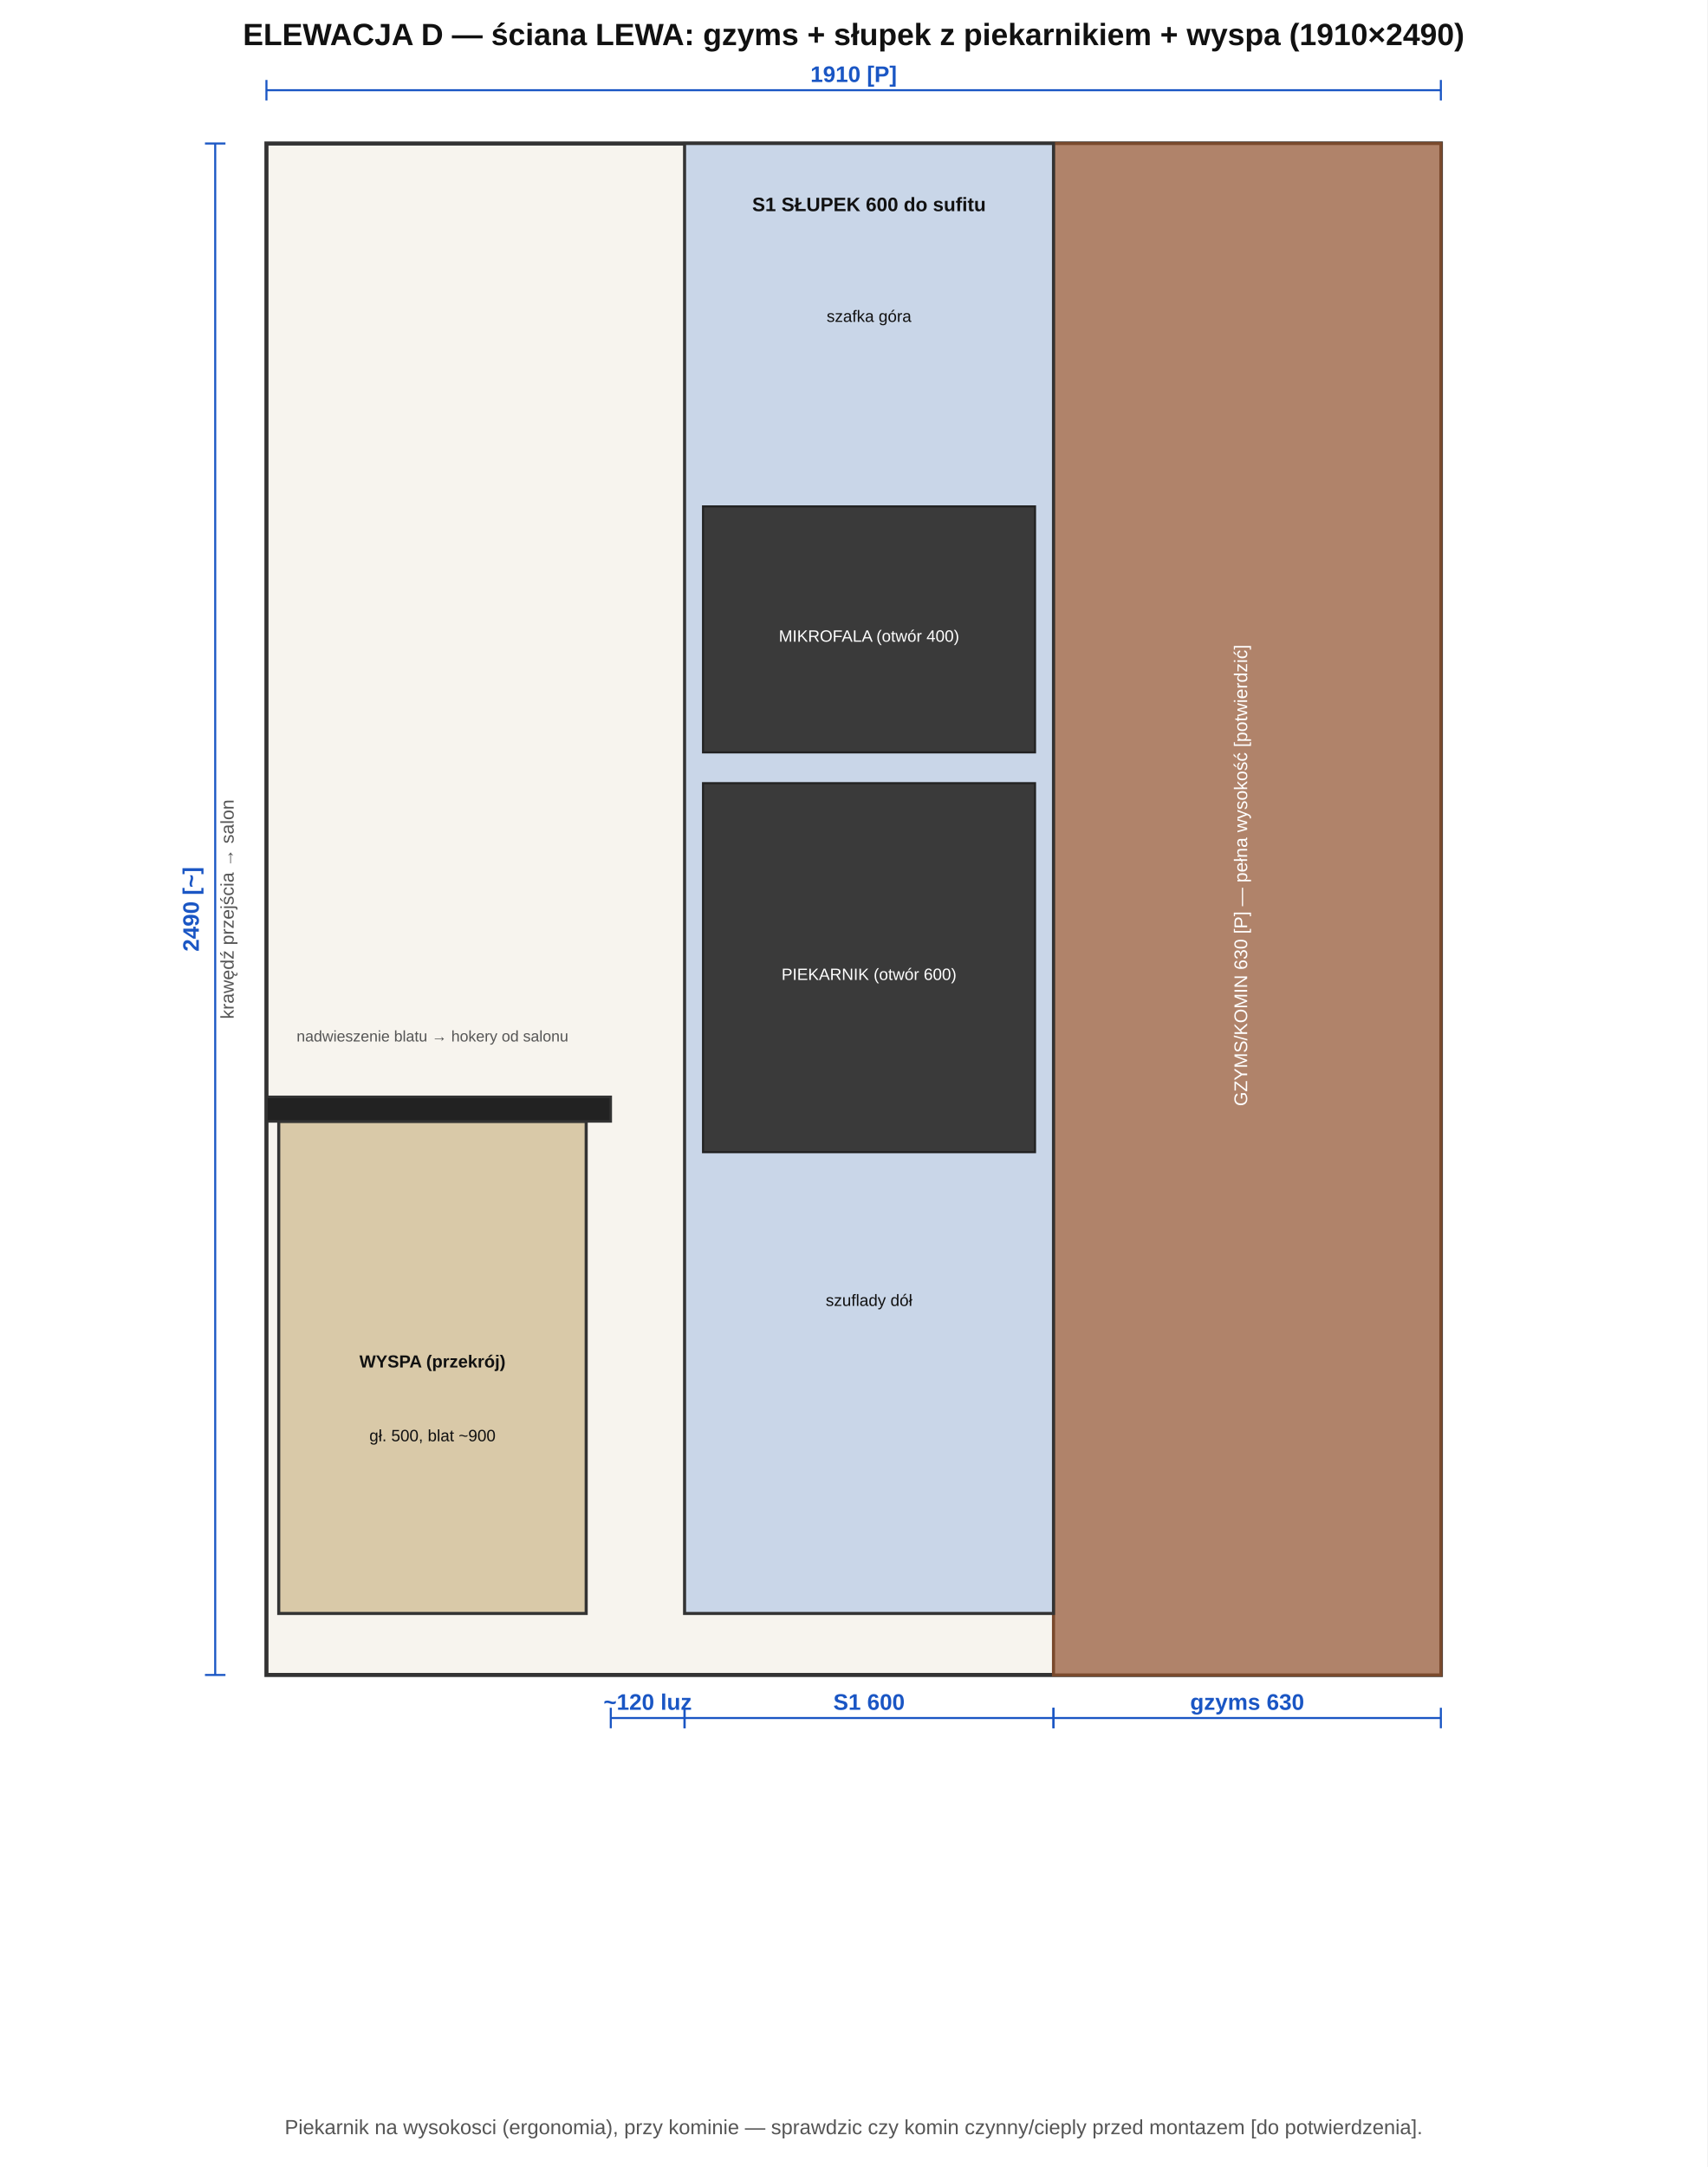
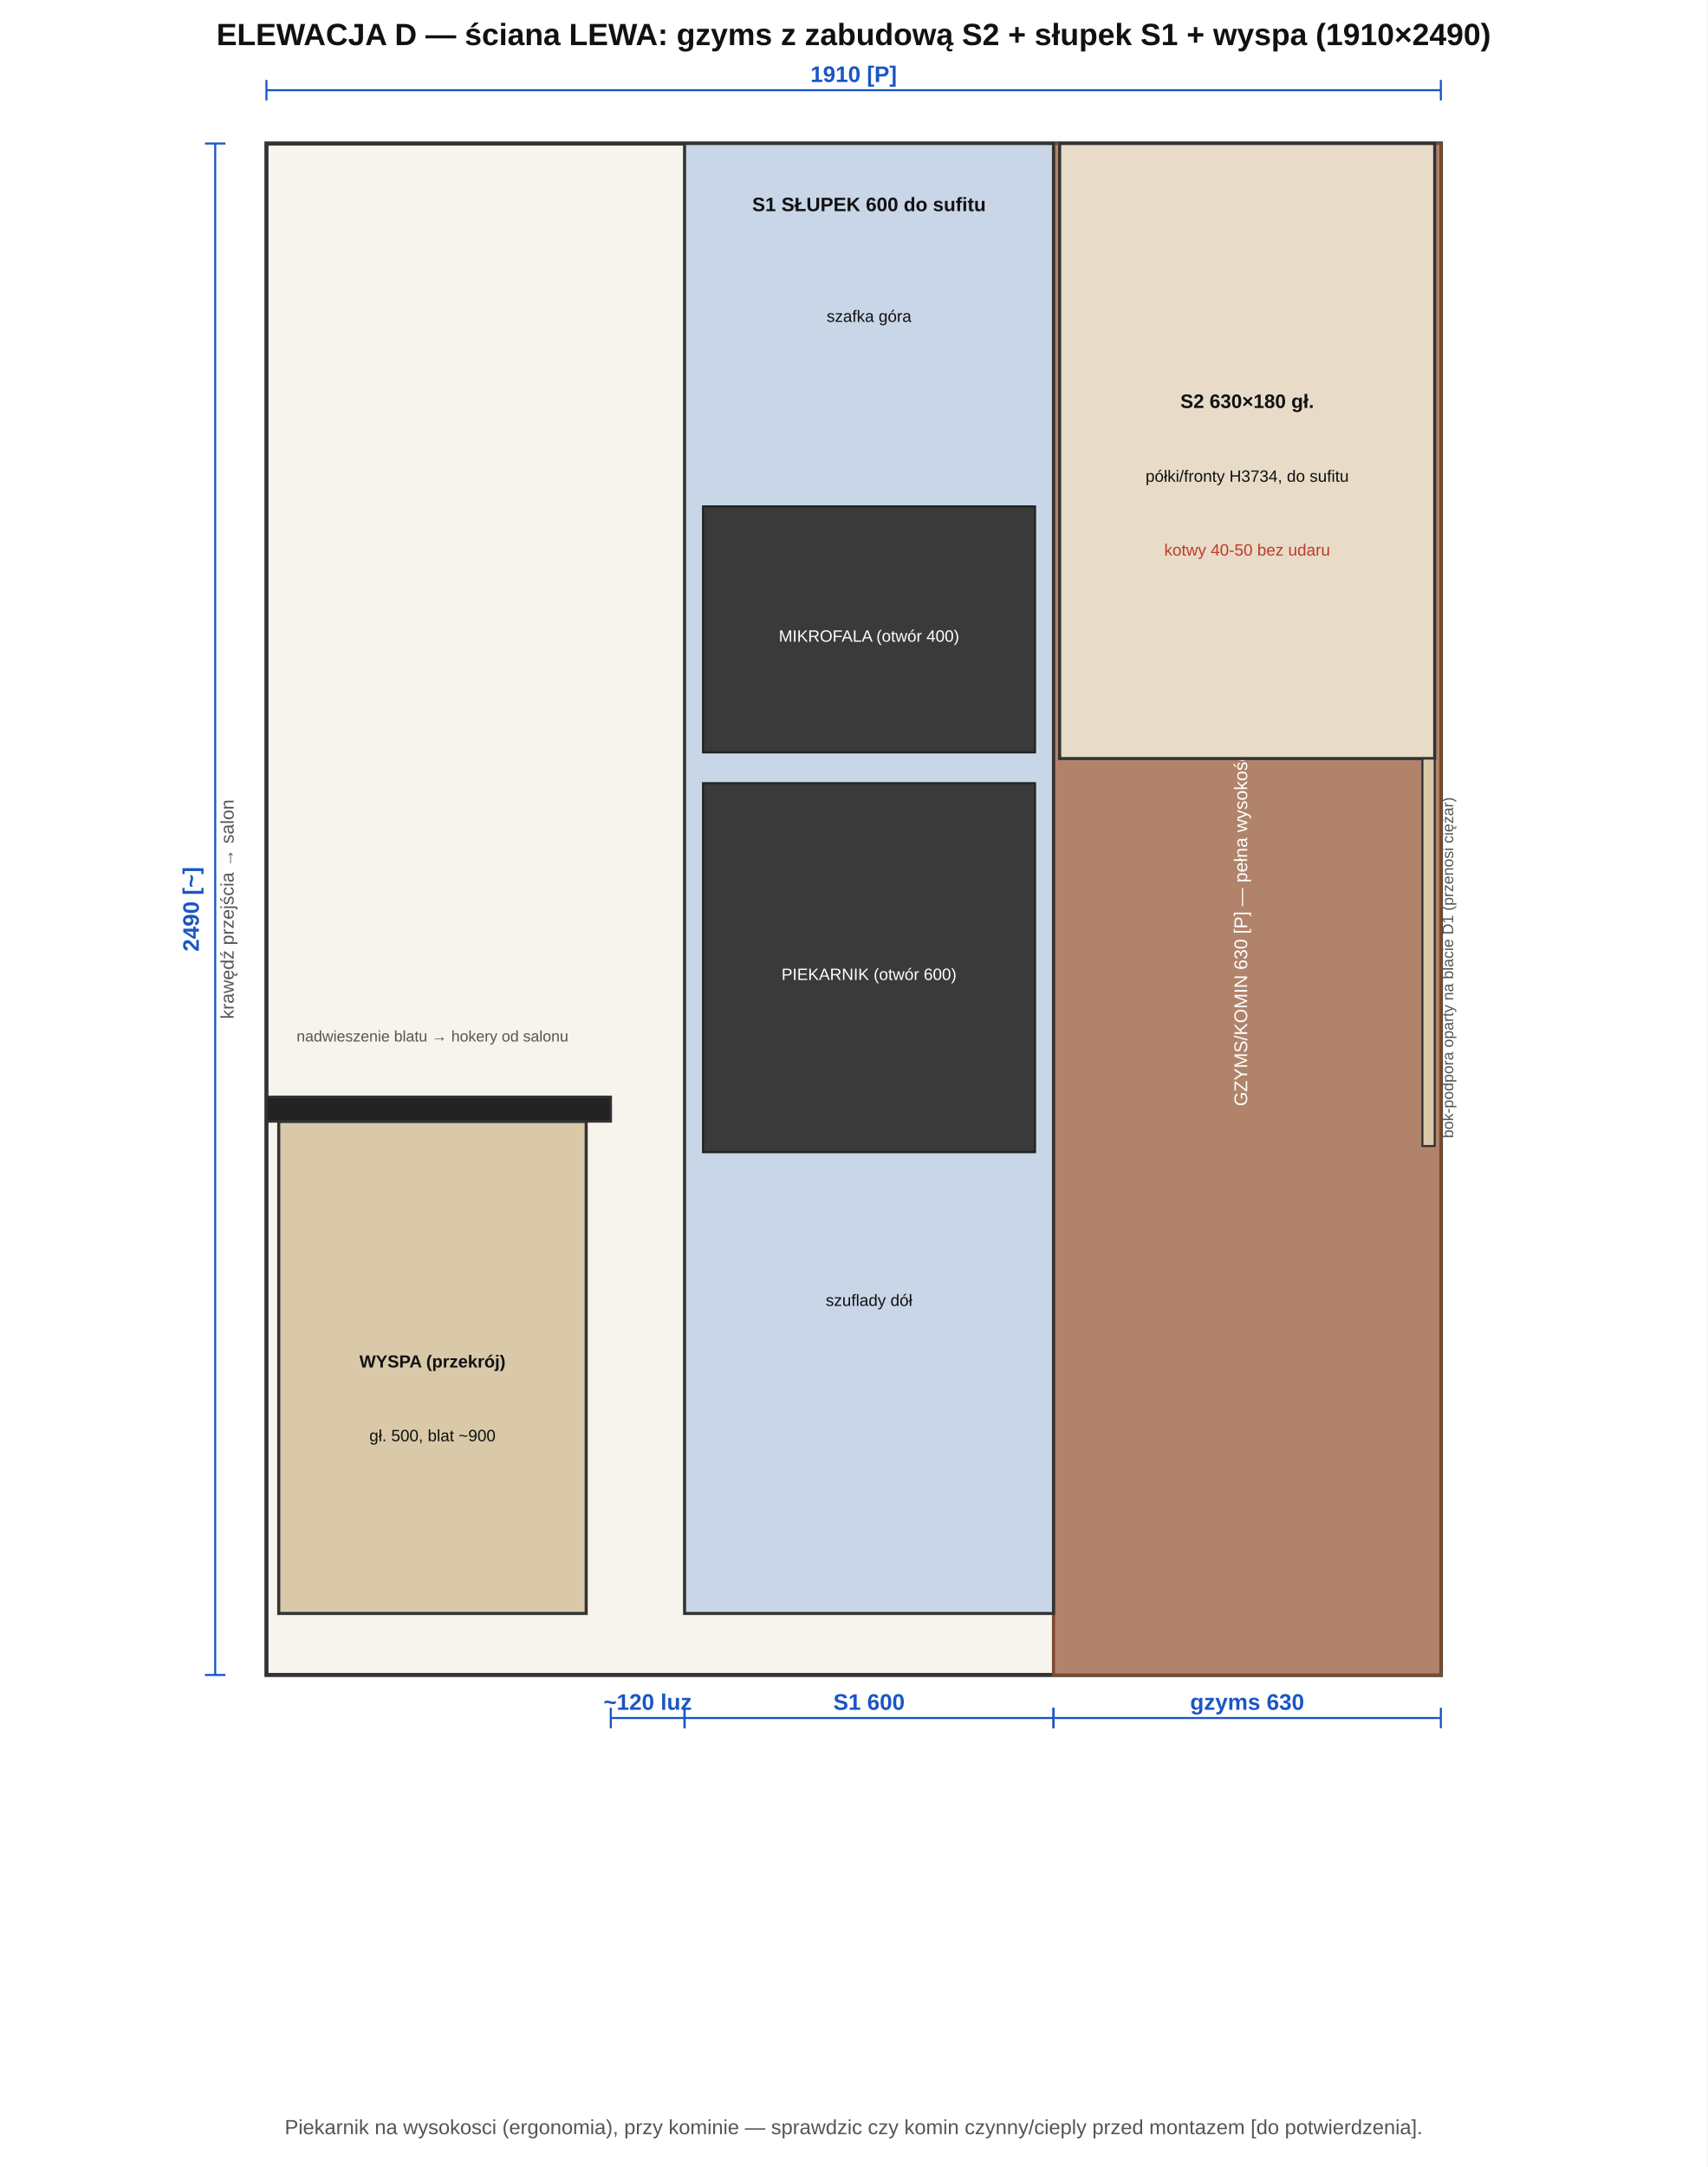
<svg xmlns="http://www.w3.org/2000/svg" width="833" height="1057" viewBox="0 0 833 1057" font-family="Arial,Helvetica,sans-serif">
  <rect width="833" height="1057" fill="white" />
-   <text x="416.5" y="22" text-anchor="middle" font-size="15" font-weight="bold" fill="#111">ELEWACJA D — ściana LEWA: gzyms + słupek z piekarnikiem + wyspa (1910×2490)</text>
+   <text x="416.5" y="22" text-anchor="middle" font-size="15" font-weight="bold" fill="#111">ELEWACJA D — ściana LEWA: gzyms z zabudową S2 + słupek S1 + wyspa (1910×2490)</text>
  <rect x="130.0" y="70.0" width="573.0" height="747.0" fill="#f7f4ee" stroke="#333" stroke-width="2" opacity="1" />
  <rect x="514.0" y="70.0" width="189.0" height="747.0" fill="#b0836a" stroke="#7a4a2d" stroke-width="1.5" opacity="1" />
  <text x="608.5" y="427.0" text-anchor="middle" font-size="9" fill="#fff" transform="rotate(-90 608.5 427.0)">GZYMS/KOMIN 630 [P] — pełna wysokość [potwierdzić]</text>
+   <rect x="517.0" y="70.0" width="183.0" height="300.0" fill="#e8dcc8" stroke="#333" stroke-width="1.5" opacity="1" />
+   <text x="608.5" y="199.0" text-anchor="middle" font-size="9.5" fill="#111" font-weight="bold">S2 630×180 gł.</text>
+   <text x="608.5" y="235.0" text-anchor="middle" font-size="8" fill="#111">półki/fronty H3734, do sufitu</text>
+   <text x="608.5" y="271.0" text-anchor="middle" font-size="8" fill="#c0392b">kotwy 40-50 bez udaru</text>
+   <rect x="694.0" y="370.0" width="6.0" height="189.0" fill="#d9c9a8" stroke="#333" stroke-width="1" opacity="1" />
+   <text x="709.0" y="472.0" text-anchor="middle" font-size="7.5" fill="#555" transform="rotate(-90 709.0 472.0)">bok-podpora oparty na blacie D1 (przenosi ciężar)</text>
  <rect x="334.0" y="70.0" width="180.0" height="717.0" fill="#c9d6e8" stroke="#333" stroke-width="1.5" opacity="1" />
  <text x="424.0" y="103.0" text-anchor="middle" font-size="9.5" fill="#111" font-weight="bold">S1 SŁUPEK 600 do sufitu</text>
  <rect x="343.0" y="247.0" width="162.0" height="120.0" fill="#3a3a3a" stroke="#222" stroke-width="1" opacity="1" />
  <text x="424.0" y="313.0" text-anchor="middle" font-size="8" fill="#fff">MIKROFALA (otwór 400)</text>
  <rect x="343.0" y="382.0" width="162.0" height="180.0" fill="#3a3a3a" stroke="#222" stroke-width="1" opacity="1" />
  <text x="424.0" y="478.0" text-anchor="middle" font-size="8" fill="#fff">PIEKARNIK (otwór 600)</text>
  <text x="424.0" y="637.0" text-anchor="middle" font-size="8" fill="#111">szuflady dół</text>
  <text x="424.0" y="157.0" text-anchor="middle" font-size="8" fill="#111">szafka góra</text>
  <rect x="136.0" y="547.0" width="150.0" height="240.0" fill="#d9c9a8" stroke="#333" stroke-width="1.5" opacity="1" />
  <rect x="130.0" y="535.0" width="168.0" height="12.0" fill="#222" stroke="#333" stroke-width="1.2" opacity="1" />
  <text x="211.0" y="667.0" text-anchor="middle" font-size="8.5" fill="#111" font-weight="bold">WYSPA (przekrój)</text>
  <text x="211.0" y="703.0" text-anchor="middle" font-size="8" fill="#111">gł. 500, blat ~900</text>
  <text x="211.0" y="508.0" text-anchor="middle" font-size="7.5" fill="#555">nadwieszenie blatu → hokery od salonu</text>
  <line x1="298.0" y1="833.0" x2="298.0" y2="843.0" stroke="#1a56c4" stroke-width="1" />
  <line x1="334.0" y1="833.0" x2="334.0" y2="843.0" stroke="#1a56c4" stroke-width="1" />
  <line x1="298.0" y1="838.0" x2="334.0" y2="838.0" stroke="#1a56c4" stroke-width="1" />
  <text x="316.0" y="834.0" text-anchor="middle" font-size="11" fill="#1a56c4" font-weight="bold">~120 luz</text>
  <text x="114.0" y="443.5" text-anchor="middle" font-size="9" fill="#555" transform="rotate(-90 114.0 443.5)">krawędź przejścia → salon</text>
  <line x1="130.0" y1="39.0" x2="130.0" y2="49.0" stroke="#1a56c4" stroke-width="1" />
  <line x1="703.0" y1="39.0" x2="703.0" y2="49.0" stroke="#1a56c4" stroke-width="1" />
  <line x1="130.0" y1="44.0" x2="703.0" y2="44.0" stroke="#1a56c4" stroke-width="1" />
  <text x="416.5" y="40.0" text-anchor="middle" font-size="11" fill="#1a56c4" font-weight="bold">1910 [P]</text>
  <line x1="334.0" y1="833.0" x2="334.0" y2="843.0" stroke="#1a56c4" stroke-width="1" />
  <line x1="514.0" y1="833.0" x2="514.0" y2="843.0" stroke="#1a56c4" stroke-width="1" />
  <line x1="334.0" y1="838.0" x2="514.0" y2="838.0" stroke="#1a56c4" stroke-width="1" />
  <text x="424.0" y="834.0" text-anchor="middle" font-size="11" fill="#1a56c4" font-weight="bold">S1 600</text>
  <line x1="514.0" y1="833.0" x2="514.0" y2="843.0" stroke="#1a56c4" stroke-width="1" />
  <line x1="703.0" y1="833.0" x2="703.0" y2="843.0" stroke="#1a56c4" stroke-width="1" />
  <line x1="514.0" y1="838.0" x2="703.0" y2="838.0" stroke="#1a56c4" stroke-width="1" />
  <text x="608.5" y="834.0" text-anchor="middle" font-size="11" fill="#1a56c4" font-weight="bold">gzyms 630</text>
  <line x1="100.0" y1="70.0" x2="110.0" y2="70.0" stroke="#1a56c4" stroke-width="1" />
  <line x1="100.0" y1="817.0" x2="110.0" y2="817.0" stroke="#1a56c4" stroke-width="1" />
  <line x1="105.0" y1="70.0" x2="105.0" y2="817.0" stroke="#1a56c4" stroke-width="1" />
  <text x="97.0" y="443.5" text-anchor="middle" font-size="11" fill="#1a56c4" font-weight="bold" transform="rotate(-90 97.0 443.5)">2490 [~]</text>
  <text x="416.5" y="1041.0" text-anchor="middle" font-size="10" fill="#555">Piekarnik na wysokosci (ergonomia), przy kominie — sprawdzic czy komin czynny/cieply przed montazem [do potwierdzenia].</text>
</svg>
